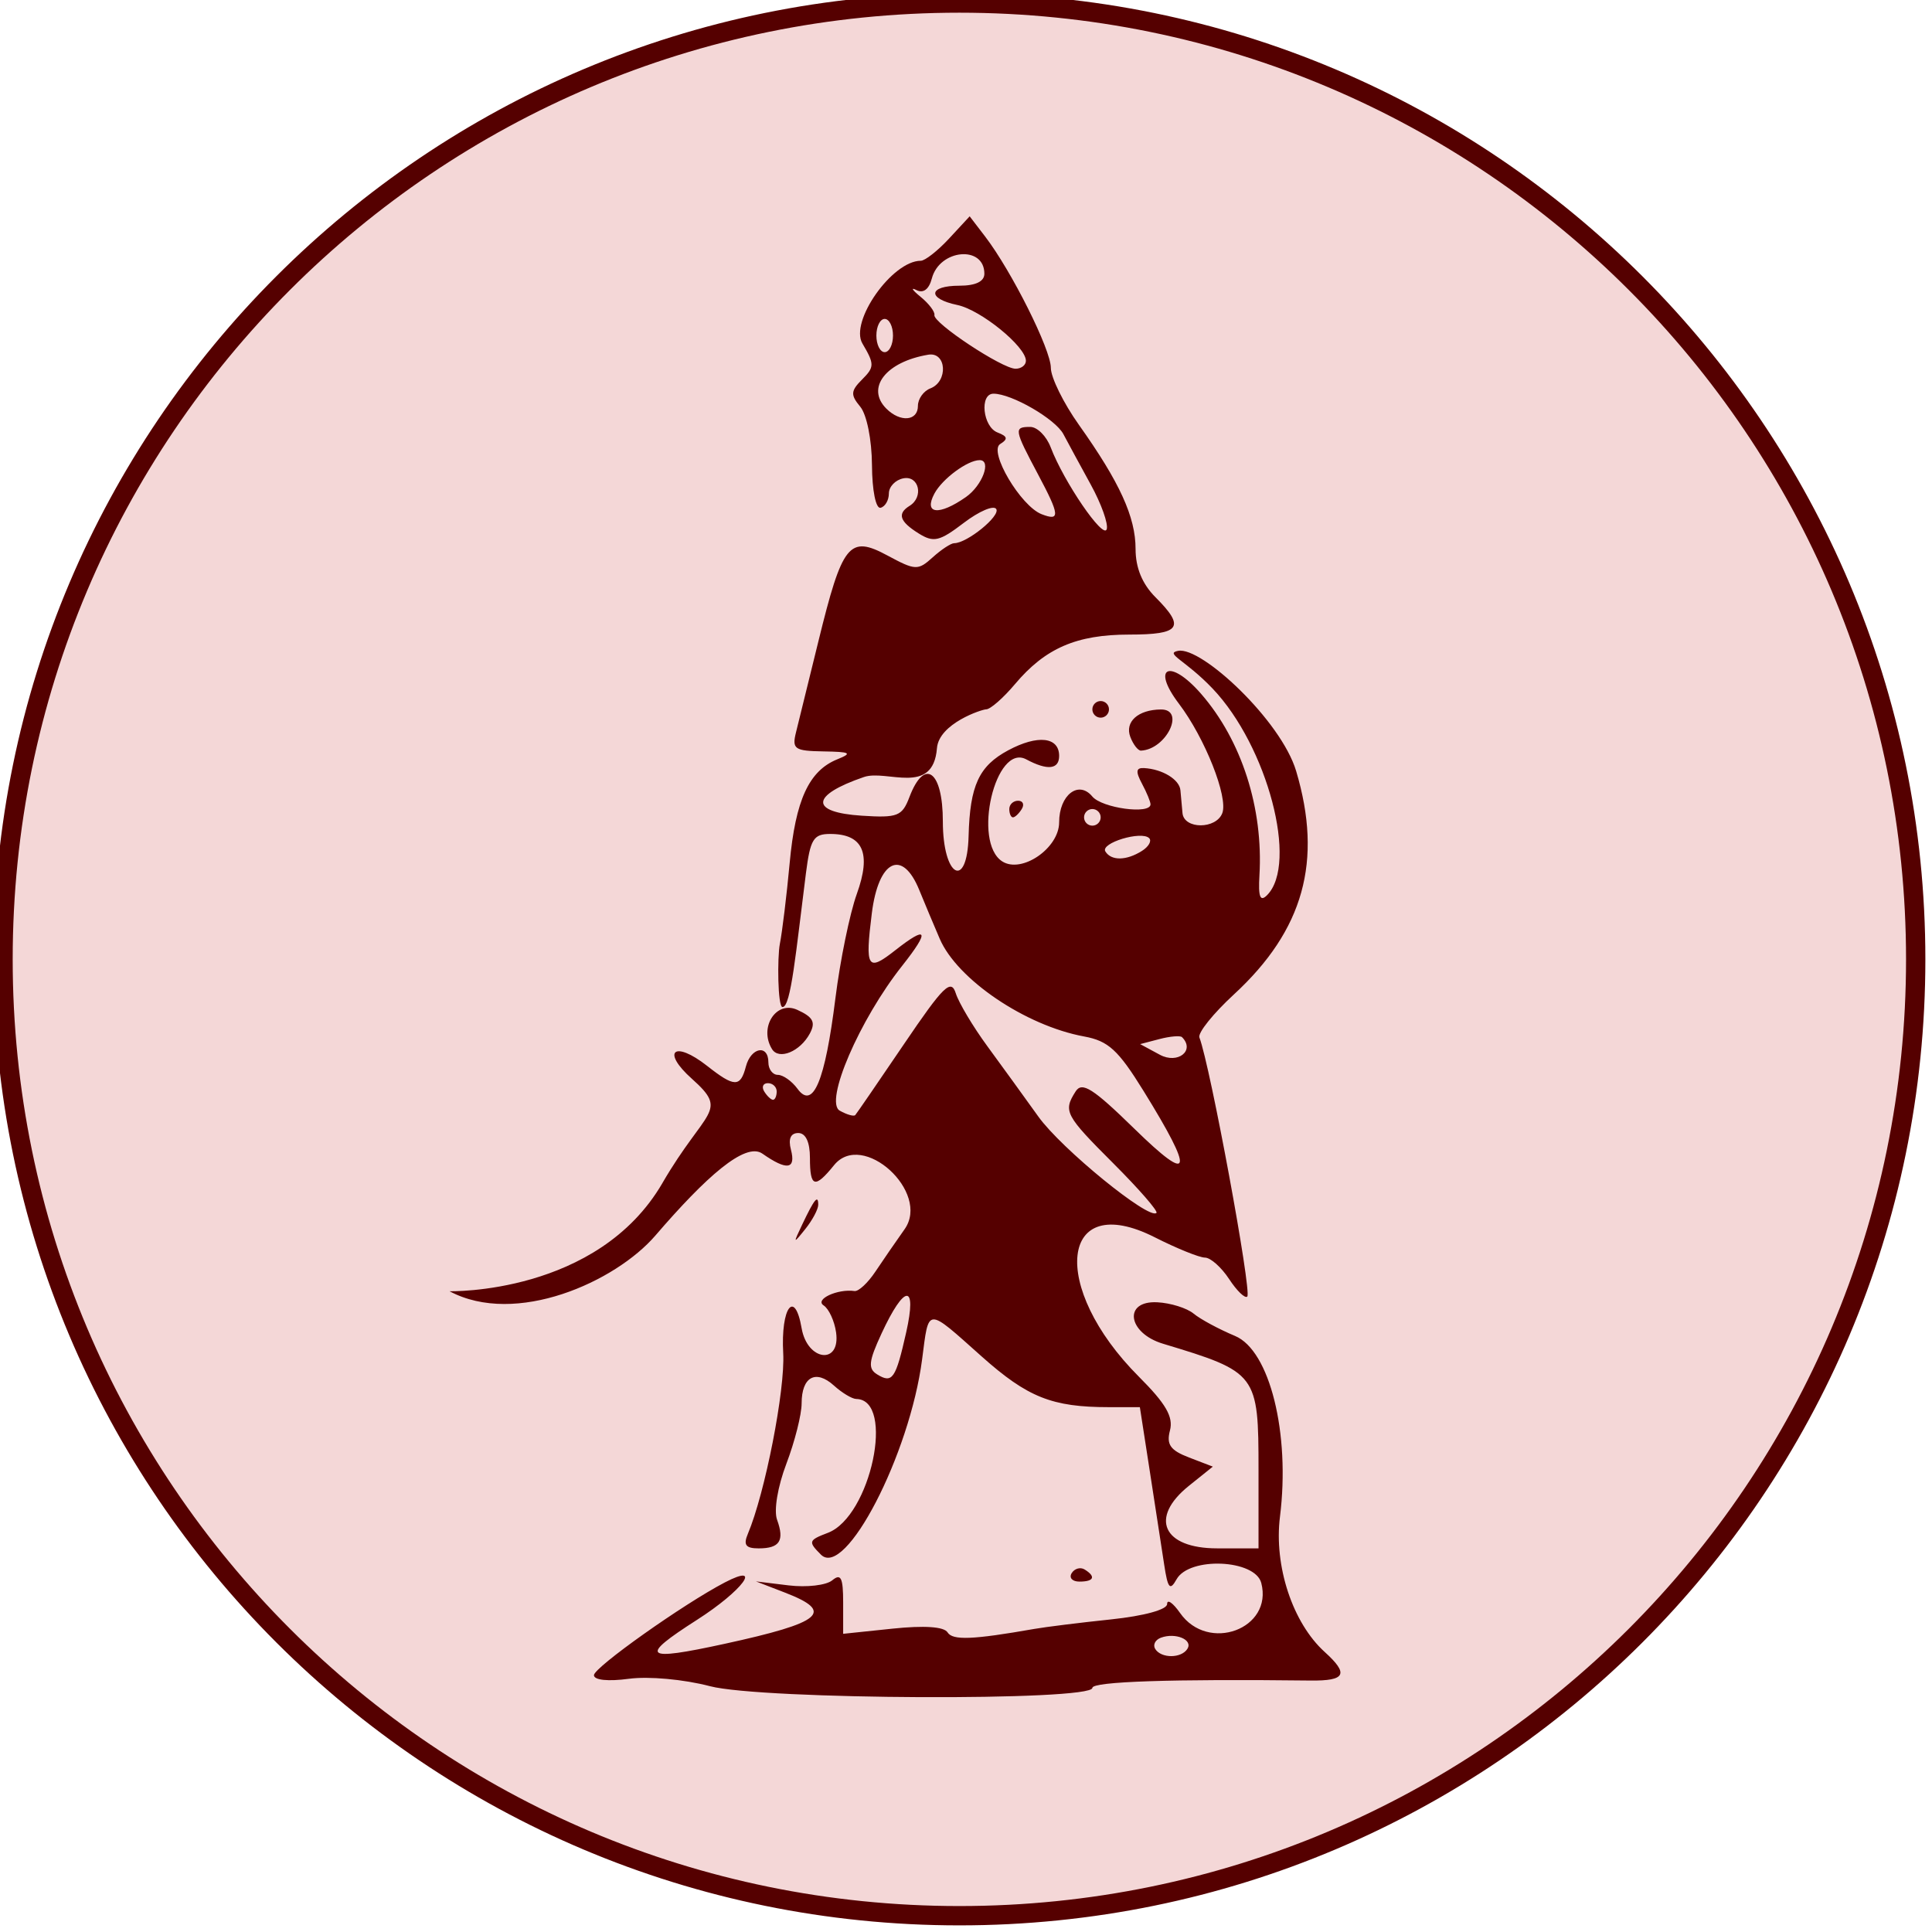
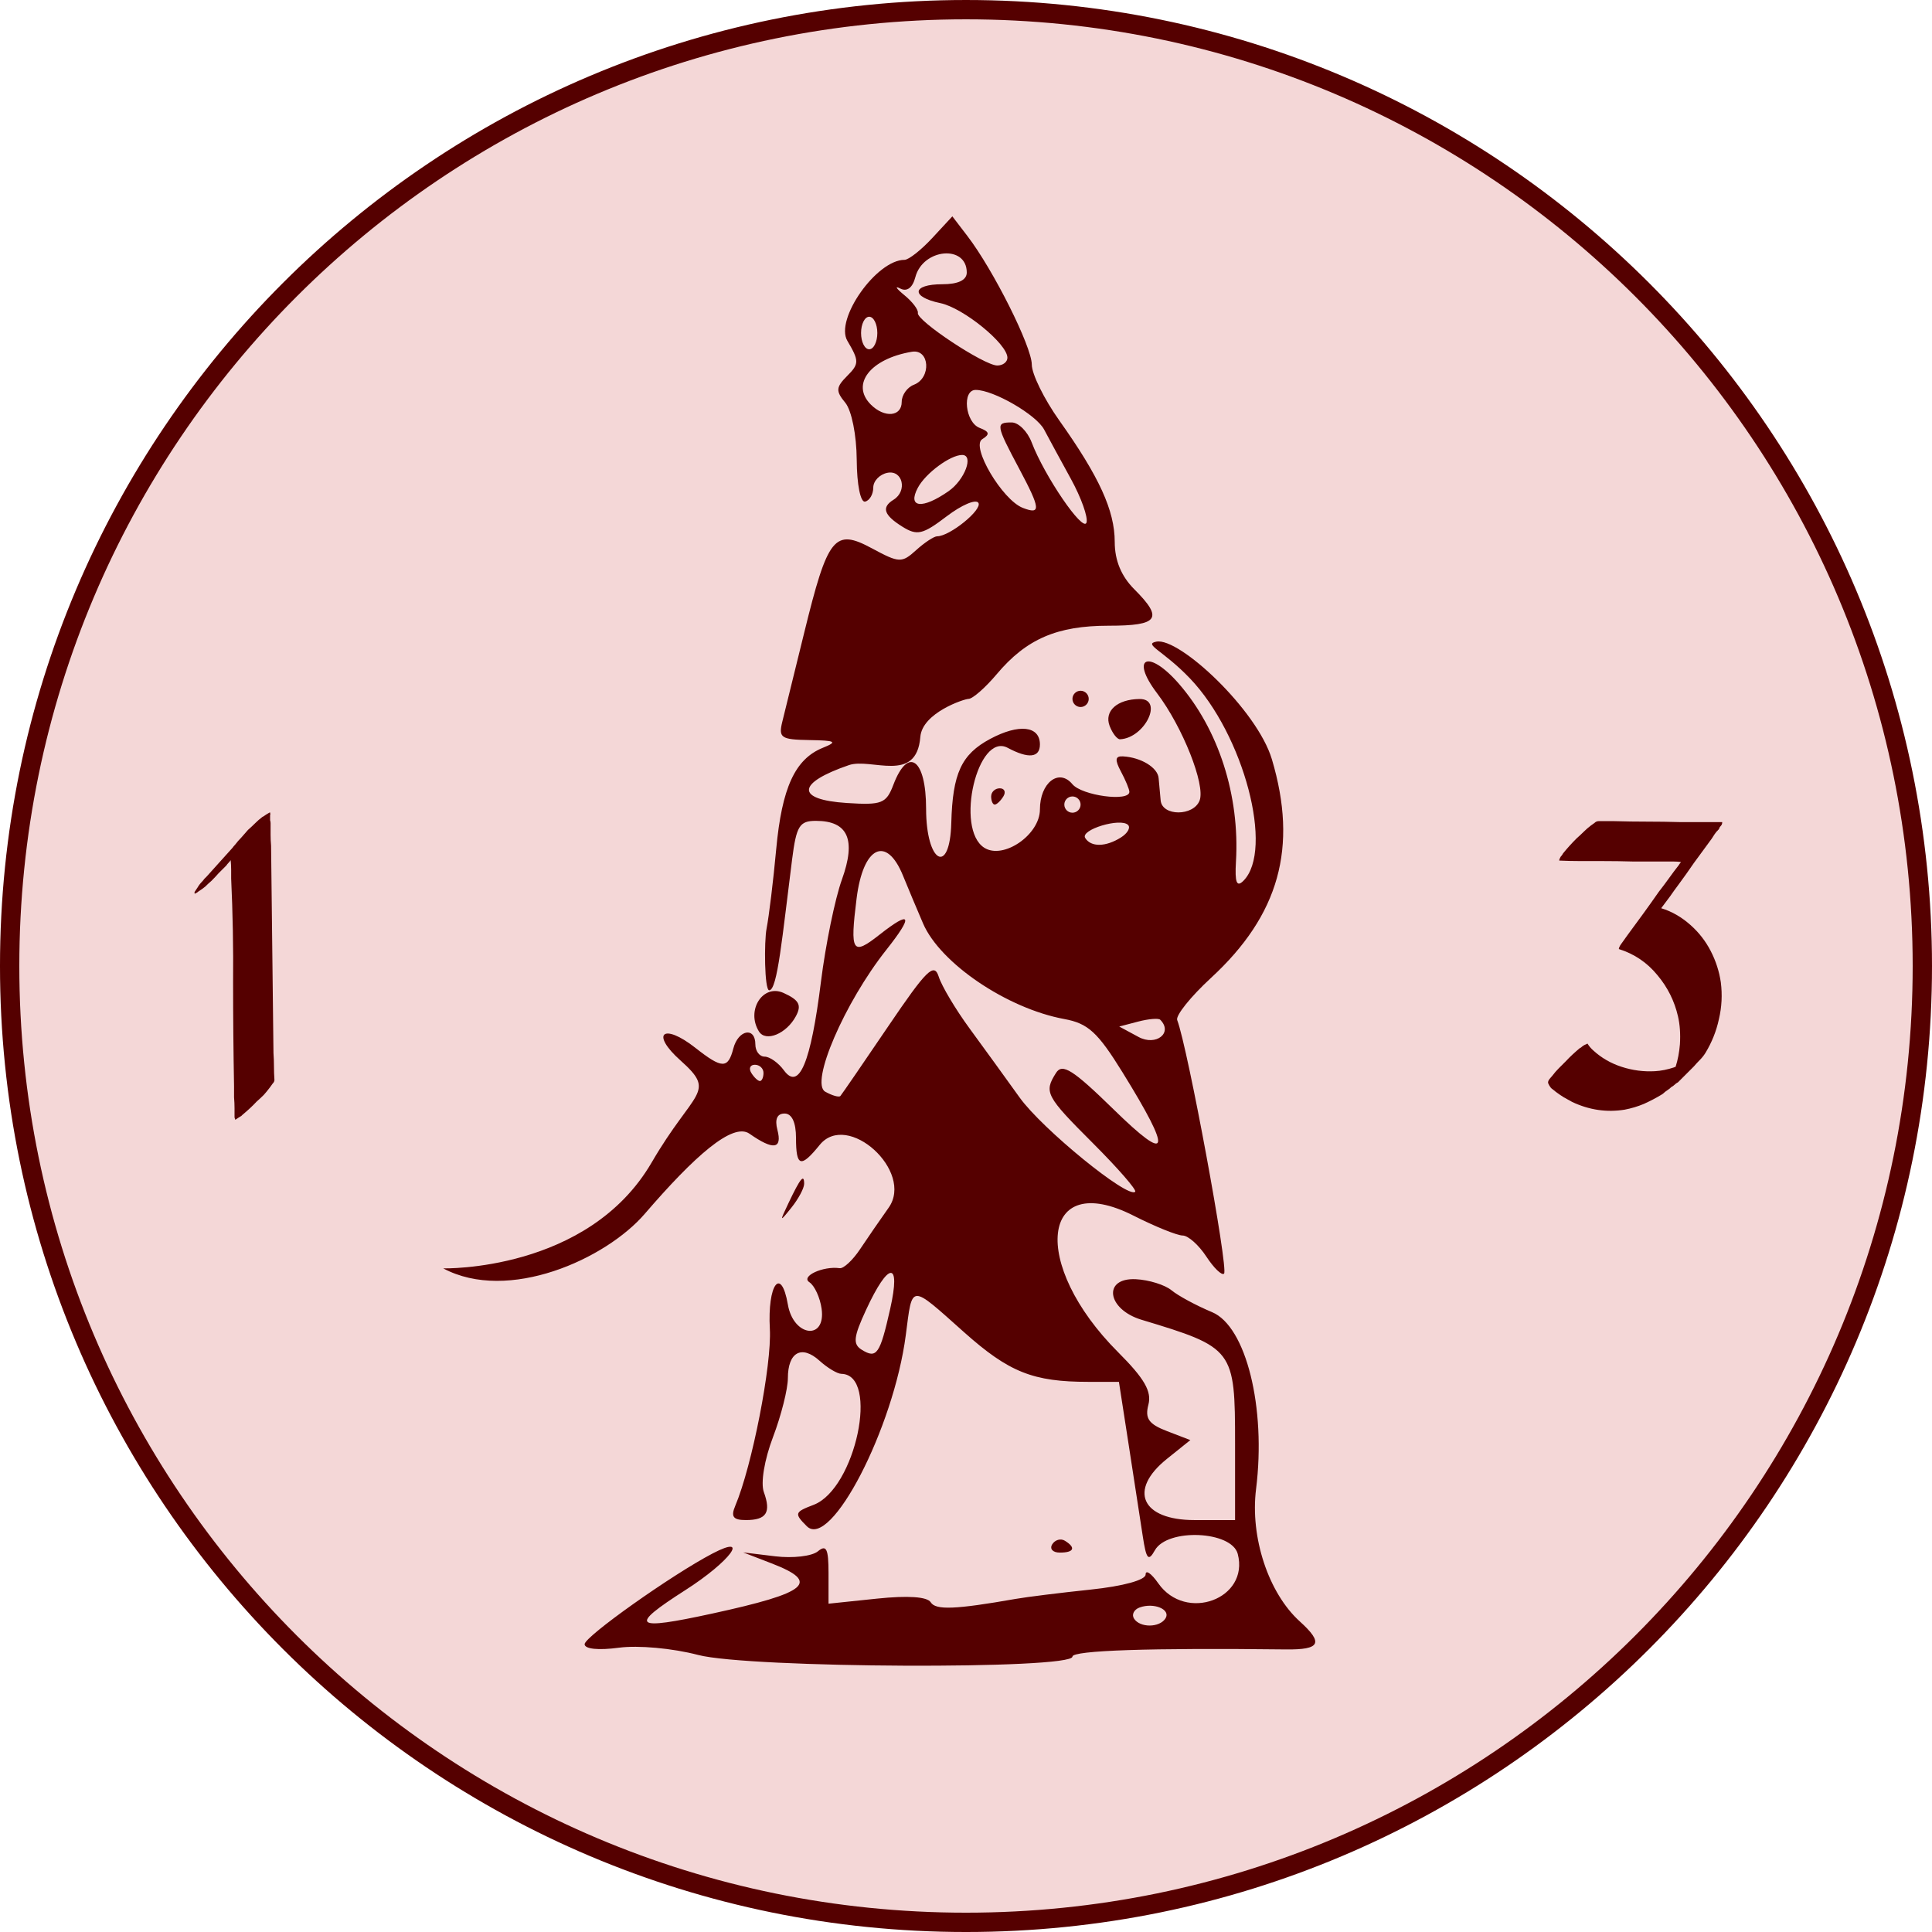
<svg xmlns="http://www.w3.org/2000/svg" version="1.1" id="svg1" width="300" height="300" viewBox="0 0 300 300" xml:space="preserve">
  <defs id="defs1" />
-   <g id="g1" transform="translate(24.58024,6.407425)">
-     <circle style="fill:#f4d7d7;stroke:#550000;stroke-width:3;stroke-dasharray:none" id="path7" cx="124.39" cy="142.563" r="148.5" />
-     <path style="fill:#550000;stroke-width:1.29" d="m 78.288,177.282 c 6.716,-11.551 10.401,-10.979 4.582,-16.164 -4.823,-4.297 -2.778,-6.049 2.352,-2.014 4.243,3.338 5.167,3.354 6.017,0.103 0.784,-2.998 3.496,-3.498 3.496,-0.645 0,1.064 0.662,1.935 1.47,1.935 0.809,0 2.183,0.975 3.055,2.167 2.406,3.291 4.273,-1.17 5.881,-14.055 0.734,-5.877 2.23,-13.172 3.326,-16.211 2.287,-6.341 0.967,-9.31 -4.137,-9.31 -2.595,0 -3.09,0.806 -3.769,6.127 -1.555,12.204 -2.32,20.753 -3.631,20.753 -0.763,0 -0.815,-7.759 -0.418,-9.788 0.381,-1.951 1.068,-7.61 1.527,-12.577 0.904,-9.788 2.994,-14.332 7.412,-16.112 2.379,-0.958 2.036,-1.152 -2.16,-1.221 -4.511,-0.074 -4.918,-0.359 -4.263,-2.984 0.398,-1.596 1.954,-7.921 3.458,-14.056 3.742,-15.267 4.797,-16.579 10.751,-13.373 4.325,2.329 4.726,2.345 7.011,0.277 1.333,-1.206 2.834,-2.193 3.335,-2.193 1.999,0 7.203,-4.225 6.535,-5.306 -0.392,-0.635 -2.663,0.333 -5.046,2.151 -3.779,2.883 -4.676,3.091 -7.015,1.63 -2.955,-1.845 -3.353,-3.068 -1.392,-4.279 2.221,-1.372 1.46,-4.737 -0.965,-4.27 -1.24,0.239 -2.256,1.297 -2.257,2.352 -10e-4,1.055 -0.583,2.054 -1.292,2.22 -0.734,0.172 -1.308,-2.685 -1.332,-6.625 -0.024,-3.938 -0.811,-7.854 -1.824,-9.074 -1.528,-1.841 -1.484,-2.445 0.308,-4.237 1.916,-1.916 1.919,-2.379 0.032,-5.573 -2.019,-3.419 4.633,-12.846 9.064,-12.846 0.658,0 2.635,-1.552 4.393,-3.45 l 3.197,-3.45 2.395,3.127 c 4.112,5.368 10.21,17.551 10.21,20.396 0,1.495 1.96,5.477 4.355,8.849 6.344,8.929 8.802,14.314 8.802,19.285 0,2.924 1.038,5.438 3.096,7.495 4.666,4.666 3.876,5.793 -4.063,5.793 -8.196,0 -13.056,2.105 -17.758,7.693 -1.812,2.154 -3.826,3.916 -4.475,3.916 -0.649,0 -7.334,2.186 -7.643,6.041 -0.6,7.483 -7.79,3.253 -11.337,4.469 -8.318,2.852 -8.457,5.485 -0.318,6.007 5.556,0.356 6.25,0.084 7.385,-2.902 2.342,-6.159 5.187,-4.075 5.187,3.799 0,8.603 3.773,10.734 3.998,2.257 0.209,-7.857 1.603,-10.871 6.156,-13.313 4.571,-2.452 7.904,-2.083 7.904,0.875 0,2.108 -1.814,2.298 -5.109,0.534 -4.779,-2.558 -8.403,12.845 -3.728,15.845 3.024,1.94 8.837,-2.052 8.837,-6.069 0,-4.232 3.014,-6.583 5.146,-4.014 1.51,1.819 9.043,2.836 9.043,1.221 0,-0.401 -0.601,-1.853 -1.335,-3.225 -1.001,-1.87 -0.92,-2.472 0.322,-2.404 2.865,0.157 5.522,1.781 5.657,3.457 0.071,0.887 0.216,2.483 0.322,3.547 0.252,2.516 5.212,2.514 6.178,-0.002 0.95,-2.476 -2.701,-11.686 -6.742,-17.009 -4.365,-5.75 -1.369,-7.06 3.458,-1.513 6.294,7.234 9.671,17.752 9.052,28.196 -0.197,3.329 0.111,4.134 1.177,3.068 4.887,-4.887 0.081,-23.137 -8.449,-32.089 -4.282,-4.493 -7.497,-5.444 -5.353,-5.859 3.63,-0.703 15.994,10.839 18.327,18.67 4.159,13.962 1.167,24.698 -9.663,34.68 -3.22,2.968 -5.633,5.976 -5.361,6.686 1.682,4.392 8.168,39.493 7.433,40.228 -0.345,0.345 -1.612,-0.874 -2.814,-2.709 -1.202,-1.835 -2.892,-3.337 -3.754,-3.337 -0.862,0 -4.374,-1.42 -7.803,-3.157 -14.73,-7.458 -16.427,7.68 -2.43,21.678 4.162,4.162 5.347,6.215 4.798,8.314 -0.575,2.199 0.05,3.086 2.963,4.204 l 3.692,1.417 -3.721,2.986 c -6.182,4.96 -4.035,9.706 4.391,9.706 h 6.425 V 221.861 c 0,-14.942 -0.195,-15.2 -14.834,-19.615 -5.504,-1.66 -6.207,-6.703 -0.897,-6.436 2.067,0.104 4.61,0.896 5.651,1.76 1.041,0.864 3.938,2.425 6.438,3.47 5.387,2.251 8.588,15.135 6.973,28.063 -0.956,7.655 1.967,16.5 6.941,21.002 3.795,3.434 3.262,4.505 -2.211,4.441 -21.564,-0.255 -33.86,0.158 -33.86,1.137 0,2.079 -51.331,1.853 -59.389,-0.262 -4.048,-1.062 -9.502,-1.56 -12.577,-1.148 -3.241,0.435 -5.429,0.209 -5.429,-0.56 0,-1.205 13.87,-11.034 20.316,-14.397 6.044,-3.153 2.752,1.285 -4.299,5.795 -9.096,5.819 -8.352,6.481 4.214,3.746 15.265,-3.322 17.209,-4.963 9.437,-7.963 l -4.515,-1.743 5.078,0.619 c 2.793,0.34 5.84,-0.014 6.772,-0.787 1.348,-1.118 1.694,-0.413 1.694,3.451 v 4.856 l 7.679,-0.803 c 4.921,-0.514 7.987,-0.305 8.535,0.582 0.783,1.267 3.908,1.142 13.453,-0.536 1.774,-0.312 7.143,-0.979 11.932,-1.481 5.137,-0.54 8.707,-1.519 8.707,-2.389 0,-0.811 0.904,-0.184 2.008,1.393 4.358,6.222 14.477,2.479 12.609,-4.664 -0.959,-3.669 -11.169,-4.11 -13.151,-0.569 -1.025,1.831 -1.361,1.436 -1.921,-2.257 -0.374,-2.462 -1.377,-8.976 -2.229,-14.474 l -1.55,-9.997 h -4.816 c -8.811,0 -12.62,-1.519 -19.758,-7.881 -8.665,-7.723 -8.169,-7.748 -9.239,0.464 -1.929,14.799 -11.927,34.1 -15.707,30.32 -2.018,-2.018 -1.948,-2.238 1.078,-3.389 6.654,-2.53 10.503,-20.683 4.407,-20.784 -0.654,-0.011 -2.213,-0.947 -3.466,-2.081 -2.833,-2.564 -5.02,-1.358 -5.02,2.768 0,1.724 -1.063,5.931 -2.361,9.35 -1.364,3.589 -1.977,7.273 -1.451,8.721 1.179,3.247 0.413,4.441 -2.851,4.441 -2.02,0 -2.417,-0.531 -1.686,-2.257 2.664,-6.295 5.808,-22.365 5.49,-28.056 -0.397,-7.086 1.791,-10.045 2.86,-3.87 0.885,5.11 6.068,5.735 5.349,0.645 -0.25,-1.774 -1.121,-3.66 -1.935,-4.192 -1.431,-0.936 2.165,-2.605 4.802,-2.23 0.617,0.088 2.068,-1.261 3.225,-2.997 1.157,-1.736 3.199,-4.702 4.54,-6.591 4.087,-5.759 -6.523,-15.416 -10.942,-9.96 -2.993,3.696 -3.749,3.47 -3.749,-1.118 0,-2.465 -0.658,-3.87 -1.814,-3.87 -1.179,0 -1.578,0.903 -1.139,2.58 0.806,3.082 -0.629,3.283 -4.429,0.621 -2.661,-1.864 -8.798,3.631 -16.608,12.706 -6.205,7.209 -21.679,14.159 -31.975,8.66 0,0 22.966,0.565 33.07,-16.812 z m 81.519,72.33 c 0.872,-1.412 -1.856,-2.551 -4.117,-1.72 -0.883,0.325 -1.284,1.11 -0.891,1.745 0.929,1.502 4.074,1.487 5.008,-0.025 z m -43.679,-49.112 c 1.726,-7.663 -0.243,-7.574 -3.83,0.173 -1.999,4.317 -2.12,5.442 -0.682,6.33 2.369,1.464 2.885,0.72 4.512,-6.504 z m 32.204,-26.225 c -7.546,-7.546 -7.847,-8.117 -5.895,-11.198 0.999,-1.577 2.69,-0.504 9.147,5.805 8.935,8.73 9.355,6.961 1.401,-5.894 -3.938,-6.364 -5.464,-7.762 -9.233,-8.455 -9.086,-1.671 -19.687,-8.844 -22.411,-15.165 -0.954,-2.214 -2.384,-5.621 -3.178,-7.572 -2.636,-6.478 -6.333,-4.668 -7.367,3.606 -1.068,8.546 -0.689,9.15 3.617,5.764 5.059,-3.979 5.455,-3.112 1.094,2.394 -6.63,8.371 -12.127,21.134 -9.69,22.498 1.106,0.619 2.189,0.927 2.406,0.684 0.218,-0.242 3.625,-5.206 7.573,-11.029 6.119,-9.028 7.303,-10.19 8.035,-7.886 0.472,1.486 2.68,5.188 4.907,8.225 2.227,3.037 5.791,7.954 7.919,10.927 3.57,4.987 17.194,16.096 18.337,14.953 0.274,-0.274 -2.724,-3.719 -6.662,-7.657 z M 96.024,163.077 c 0,-0.709 -0.615,-1.29 -1.366,-1.29 -0.751,0 -1.007,0.58 -0.569,1.29 0.438,0.709 1.053,1.29 1.366,1.29 0.313,0 0.569,-0.58 0.569,-1.29 z m 62.941,-8.434 c -0.271,-0.271 -1.845,-0.139 -3.498,0.293 l -3.005,0.786 3.061,1.653 c 2.788,1.505 5.514,-0.659 3.441,-2.732 z m -6.222,-28.923 c 1.044,-0.66 1.547,-1.55 1.12,-1.978 -1.194,-1.194 -7.612,0.755 -6.802,2.065 0.913,1.477 3.267,1.44 5.682,-0.087 z m -6.412,-5.21 c 0,-0.709 -0.58,-1.29 -1.29,-1.29 -0.709,0 -1.29,0.58 -1.29,1.29 0,0.709 0.58,1.29 1.29,1.29 0.709,0 1.29,-0.58 1.29,-1.29 z m -1.537,-51.668 c -1.638,-2.983 -3.55,-6.508 -4.25,-7.834 -1.243,-2.354 -8.031,-6.284 -10.854,-6.284 -2.202,0 -1.668,5.144 0.626,6.025 1.566,0.601 1.662,1.02 0.41,1.794 -1.841,1.138 3.181,9.635 6.439,10.896 2.91,1.126 2.827,0.174 -0.541,-6.152 -3.746,-7.038 -3.807,-7.402 -1.224,-7.402 1.082,0 2.508,1.423 3.169,3.162 2.037,5.357 8.168,14.328 8.7,12.731 0.277,-0.831 -0.836,-3.952 -2.474,-6.935 z m -19.389,1.933 c 2.556,-1.79 4.025,-5.731 2.137,-5.731 -1.88,0 -5.796,2.893 -7.026,5.189 -1.717,3.208 0.7,3.476 4.888,0.542 z m -7.452,-14.156 c 0,-1.086 0.871,-2.309 1.935,-2.718 2.796,-1.073 2.51,-5.706 -0.322,-5.232 -6.585,1.101 -9.737,5.155 -6.514,8.378 2.168,2.168 4.902,1.929 4.902,-0.427 z m 16.769,-7.002 c 0,-2.207 -6.997,-7.904 -10.642,-8.664 -4.742,-0.989 -4.526,-2.997 0.322,-2.997 2.509,0 3.87,-0.653 3.87,-1.859 0,-4.46 -6.964,-3.827 -8.158,0.741 -0.441,1.684 -1.323,2.346 -2.397,1.796 -0.935,-0.479 -0.645,-0.009 0.644,1.043 1.289,1.052 2.258,2.327 2.153,2.833 -0.25,1.207 10.511,8.331 12.595,8.339 0.887,0.003 1.612,-0.551 1.612,-1.232 z m -20.639,-3.922 c 0,-1.419 -0.58,-2.58 -1.29,-2.58 -0.709,0 -1.29,1.161 -1.29,2.58 0,1.419 0.58,2.58 1.29,2.58 0.709,0 1.29,-1.161 1.29,-2.58 z m 27.746,192.176 c 0.446,-0.721 1.351,-0.977 2.011,-0.569 1.789,1.106 1.456,1.88 -0.81,1.88 -1.106,0 -1.646,-0.59 -1.201,-1.311 z M 99.997,183.716 c 1.88,-3.948 2.476,-4.68 2.476,-3.041 0,0.692 -0.903,2.385 -2.006,3.762 -1.891,2.361 -1.918,2.32 -0.47,-0.721 z m -4.698,-27.218 c -2.076,-3.359 0.64,-7.593 3.913,-6.102 2.472,1.126 2.896,1.925 1.955,3.683 -1.498,2.8 -4.793,4.158 -5.868,2.419 z m 36.843,-37.278 c 0,-0.709 0.615,-1.29 1.366,-1.29 0.751,0 1.007,0.58 0.569,1.29 -0.438,0.709 -1.053,1.29 -1.366,1.29 -0.313,0 -0.569,-0.58 -0.569,-1.29 z m 18.798,-11.184 c -0.903,-2.354 1.194,-4.245 4.743,-4.276 3.862,-0.034 0.853,6.194 -3.087,6.389 -0.456,0.022 -1.201,-0.928 -1.656,-2.113 z m -5.899,-4.295 c 0,-0.709 0.58,-1.29 1.29,-1.29 0.709,0 1.29,0.58 1.29,1.29 0,0.709 -0.58,1.29 -1.29,1.29 -0.709,0 -1.29,-0.58 -1.29,-1.29 z" id="path57" />
+   <g id="g1" transform="translate(25.60966,6.407432)">
+     <circle style="fill:#f4d7d7;stroke:#550000;stroke-width:3;stroke-dasharray:none" id="path7" cx="124.39" cy="143.593" r="148.5" />
+     <path style="fill:#550000;stroke-width:1.263" d="m 75.585,174.094 c 6.574,-11.305 10.18,-10.746 4.485,-15.82 -4.72,-4.206 -2.719,-5.92 2.302,-1.971 4.153,3.267 5.057,3.282 5.889,0.101 0.767,-2.934 3.422,-3.424 3.422,-0.631 0,1.042 0.648,1.894 1.439,1.894 0.791,0 2.137,0.955 2.99,2.121 2.355,3.221 4.182,-1.145 5.756,-13.756 0.718,-5.753 2.183,-12.892 3.255,-15.866 2.238,-6.206 0.947,-9.112 -4.049,-9.112 -2.54,0 -3.025,0.789 -3.688,5.997 -1.522,11.945 -2.271,20.312 -3.554,20.312 -0.747,0 -0.797,-7.594 -0.409,-9.58 0.373,-1.91 1.046,-7.449 1.494,-12.309 0.884,-9.58 2.93,-14.027 7.255,-15.769 2.328,-0.938 1.993,-1.127 -2.115,-1.195 -4.416,-0.072 -4.814,-0.351 -4.173,-2.921 0.39,-1.562 1.913,-7.753 3.385,-13.757 3.663,-14.942 4.695,-16.227 10.522,-13.089 4.233,2.28 4.625,2.295 6.862,0.271 1.305,-1.181 2.773,-2.147 3.264,-2.147 1.957,0 7.05,-4.135 6.396,-5.193 -0.384,-0.621 -2.606,0.326 -4.939,2.105 -3.699,2.821 -4.576,3.025 -6.866,1.595 -2.892,-1.806 -3.281,-3.003 -1.363,-4.188 2.173,-1.343 1.429,-4.636 -0.945,-4.179 -1.214,0.234 -2.208,1.27 -2.209,2.302 -9.8e-4,1.032 -0.57,2.01 -1.265,2.173 -0.718,0.168 -1.28,-2.628 -1.304,-6.484 -0.024,-3.854 -0.794,-7.687 -1.785,-8.882 -1.495,-1.801 -1.452,-2.393 0.301,-4.147 1.876,-1.876 1.878,-2.328 0.031,-5.455 -1.977,-3.346 4.534,-12.573 8.872,-12.573 0.644,0 2.579,-1.52 4.3,-3.377 l 3.129,-3.377 2.344,3.061 c 4.024,5.254 9.993,17.178 9.993,19.963 0,1.464 1.918,5.361 4.263,8.661 6.209,8.74 8.615,14.01 8.615,18.875 0,2.862 1.016,5.322 3.03,7.336 4.567,4.567 3.794,5.67 -3.976,5.67 -8.022,0 -12.779,2.061 -17.381,7.53 -1.774,2.108 -3.745,3.833 -4.38,3.833 -0.635,0 -7.179,2.14 -7.481,5.912 -0.587,7.324 -7.624,3.184 -11.096,4.374 -8.141,2.791 -8.277,5.369 -0.311,5.88 5.438,0.349 6.117,0.082 7.228,-2.841 2.292,-6.028 5.076,-3.989 5.076,3.718 0,8.421 3.693,10.506 3.913,2.209 0.204,-7.69 1.569,-10.64 6.025,-13.03 4.474,-2.4 7.737,-2.039 7.737,0.856 0,2.063 -1.775,2.249 -5,0.523 -4.678,-2.503 -8.225,12.573 -3.649,15.508 2.96,1.899 8.649,-2.009 8.649,-5.94 0,-4.142 2.95,-6.443 5.037,-3.929 1.478,1.78 8.851,2.776 8.851,1.195 0,-0.393 -0.588,-1.813 -1.307,-3.156 -0.979,-1.83 -0.9,-2.42 0.316,-2.353 2.804,0.153 5.405,1.743 5.536,3.383 0.069,0.868 0.211,2.43 0.316,3.472 0.246,2.463 5.101,2.461 6.046,-0.002 0.93,-2.423 -2.643,-11.438 -6.599,-16.648 -4.272,-5.628 -1.34,-6.91 3.385,-1.48 6.161,7.08 9.466,17.375 8.86,27.598 -0.193,3.258 0.109,4.046 1.152,3.003 4.783,-4.783 0.079,-22.645 -8.27,-31.407 -4.191,-4.398 -7.337,-5.328 -5.239,-5.735 3.553,-0.688 15.654,10.609 17.937,18.273 4.07,13.666 1.142,24.174 -9.458,33.943 -3.152,2.905 -5.513,5.85 -5.247,6.544 1.646,4.298 7.995,38.654 7.276,39.374 -0.338,0.338 -1.577,-0.855 -2.754,-2.651 -1.177,-1.796 -2.83,-3.266 -3.674,-3.266 -0.844,0 -4.281,-1.39 -7.637,-3.09 -14.418,-7.299 -16.078,7.517 -2.378,21.217 4.074,4.074 5.233,6.083 4.696,8.137 -0.563,2.152 0.049,3.02 2.9,4.114 l 3.613,1.387 -3.642,2.922 c -6.051,4.855 -3.949,9.5 4.297,9.5 h 6.289 v -11.904 c 0,-14.625 -0.191,-14.877 -14.519,-19.199 -5.387,-1.625 -6.075,-6.561 -0.878,-6.299 2.023,0.102 4.513,0.877 5.531,1.722 1.019,0.846 3.854,2.374 6.301,3.396 5.272,2.203 8.406,14.814 6.825,27.467 -0.936,7.492 1.925,16.15 6.794,20.556 3.714,3.361 3.192,4.41 -2.164,4.346 -21.106,-0.25 -33.141,0.155 -33.141,1.113 0,2.035 -50.241,1.813 -58.127,-0.256 -3.962,-1.04 -9.3,-1.527 -12.31,-1.123 -3.172,0.425 -5.314,0.204 -5.314,-0.548 0,-1.18 13.575,-10.8 19.885,-14.091 5.916,-3.086 2.694,1.257 -4.208,5.672 -8.903,5.695 -8.174,6.344 4.125,3.667 14.941,-3.252 16.843,-4.857 9.236,-7.794 l -4.419,-1.706 4.97,0.605 c 2.734,0.333 5.716,-0.014 6.628,-0.771 1.319,-1.095 1.658,-0.404 1.658,3.377 v 4.753 l 7.516,-0.786 c 4.817,-0.503 7.817,-0.299 8.354,0.57 0.766,1.24 3.825,1.118 13.167,-0.525 1.736,-0.305 6.991,-0.958 11.678,-1.45 5.028,-0.528 8.522,-1.487 8.522,-2.338 0,-0.794 0.884,-0.18 1.965,1.363 4.266,6.09 14.17,2.427 12.341,-4.565 -0.939,-3.591 -10.932,-4.023 -12.872,-0.557 -1.003,1.792 -1.332,1.405 -1.88,-2.209 -0.366,-2.41 -1.347,-8.785 -2.182,-14.166 l -1.517,-9.784 h -4.714 c -8.624,0 -12.352,-1.487 -19.338,-7.714 -8.481,-7.559 -7.996,-7.584 -9.043,0.454 -1.888,14.485 -11.674,33.375 -15.373,29.676 -1.975,-1.975 -1.906,-2.191 1.055,-3.317 6.513,-2.476 10.28,-20.244 4.313,-20.343 -0.64,-0.011 -2.166,-0.927 -3.392,-2.037 -2.773,-2.509 -4.913,-1.329 -4.913,2.71 0,1.688 -1.04,5.805 -2.311,9.151 -1.335,3.513 -1.935,7.119 -1.42,8.536 1.154,3.178 0.404,4.346 -2.79,4.346 -1.977,0 -2.366,-0.52 -1.651,-2.209 2.607,-6.161 5.685,-21.89 5.373,-27.46 -0.388,-6.936 1.753,-9.832 2.8,-3.788 0.866,5.002 5.939,5.613 5.236,0.631 -0.245,-1.736 -1.097,-3.582 -1.894,-4.103 -1.4,-0.916 2.119,-2.55 4.7,-2.183 0.604,0.086 2.024,-1.234 3.156,-2.933 1.132,-1.699 3.132,-4.602 4.443,-6.451 4,-5.636 -6.385,-15.089 -10.709,-9.748 -2.929,3.618 -3.67,3.397 -3.67,-1.094 0,-2.413 -0.644,-3.788 -1.776,-3.788 -1.154,0 -1.544,0.884 -1.115,2.525 0.789,3.016 -0.615,3.213 -4.335,0.607 -2.604,-1.824 -8.611,3.554 -16.255,12.436 -6.073,7.056 -21.218,13.859 -31.296,8.476 0,0 22.478,0.553 32.368,-16.454 z m 79.787,70.793 c 0.854,-1.382 -1.816,-2.497 -4.029,-1.683 -0.864,0.318 -1.257,1.086 -0.872,1.708 0.909,1.47 3.987,1.455 4.902,-0.025 z M 112.621,196.819 c 1.689,-7.5 -0.238,-7.413 -3.748,0.17 -1.956,4.226 -2.075,5.326 -0.668,6.196 2.319,1.433 2.824,0.705 4.416,-6.366 z m 31.52,-25.668 c -7.386,-7.386 -7.68,-7.944 -5.77,-10.96 0.978,-1.544 2.633,-0.493 8.952,5.681 8.745,8.545 9.156,6.814 1.371,-5.768 -3.854,-6.229 -5.348,-7.597 -9.036,-8.275 -8.893,-1.636 -19.269,-8.656 -21.935,-14.843 -0.934,-2.167 -2.334,-5.501 -3.111,-7.411 -2.58,-6.34 -6.198,-4.569 -7.21,3.53 -1.045,8.365 -0.674,8.956 3.54,5.641 4.951,-3.895 5.339,-3.046 1.071,2.343 -6.489,8.193 -11.869,20.685 -9.484,22.02 1.082,0.606 2.142,0.907 2.355,0.67 0.213,-0.237 3.548,-5.095 7.412,-10.795 5.989,-8.836 7.148,-9.974 7.864,-7.719 0.462,1.455 2.623,5.077 4.803,8.05 2.18,2.973 5.668,7.786 7.751,10.695 3.495,4.881 16.829,15.755 17.948,14.636 0.268,-0.268 -2.667,-3.64 -6.521,-7.495 z M 92.945,160.191 c 0,-0.694 -0.602,-1.263 -1.337,-1.263 -0.735,0 -0.986,0.568 -0.557,1.263 0.429,0.694 1.031,1.263 1.337,1.263 0.306,0 0.557,-0.568 0.557,-1.263 z m 61.604,-8.255 c -0.265,-0.265 -1.806,-0.136 -3.423,0.287 l -2.941,0.769 2.996,1.618 c 2.729,1.473 5.397,-0.645 3.368,-2.674 z m -6.09,-28.309 c 1.021,-0.646 1.515,-1.517 1.096,-1.936 -1.168,-1.168 -7.45,0.739 -6.657,2.021 0.893,1.445 3.197,1.41 5.561,-0.085 z m -6.276,-5.099 c 0,-0.694 -0.568,-1.263 -1.263,-1.263 -0.694,0 -1.263,0.568 -1.263,1.263 0,0.694 0.568,1.262 1.263,1.262 0.694,0 1.263,-0.568 1.263,-1.262 z m -1.504,-50.571 c -1.603,-2.92 -3.475,-6.37 -4.16,-7.667 -1.216,-2.304 -7.861,-6.151 -10.624,-6.151 -2.156,0 -1.633,5.035 0.612,5.897 1.533,0.588 1.627,0.998 0.401,1.755 -1.802,1.113 3.113,9.43 6.302,10.664 2.849,1.103 2.767,0.17 -0.529,-6.021 -3.667,-6.888 -3.726,-7.245 -1.198,-7.245 1.059,0 2.455,1.393 3.102,3.095 1.994,5.243 7.994,14.024 8.515,12.46 0.271,-0.813 -0.819,-3.868 -2.421,-6.788 z m -18.977,1.892 c 2.501,-1.752 3.94,-5.61 2.092,-5.61 -1.84,0 -5.673,2.831 -6.876,5.079 -1.68,3.14 0.685,3.402 4.785,0.531 z M 114.408,55.994 c 0,-1.063 0.852,-2.26 1.894,-2.66 2.736,-1.05 2.457,-5.585 -0.316,-5.121 -6.445,1.078 -9.53,5.046 -6.376,8.2 2.121,2.121 4.798,1.888 4.798,-0.418 z m 16.413,-6.853 c 0,-2.16 -6.849,-7.736 -10.416,-8.48 -4.641,-0.968 -4.43,-2.933 0.316,-2.933 2.456,0 3.788,-0.64 3.788,-1.819 0,-4.365 -6.816,-3.746 -7.985,0.726 -0.431,1.649 -1.295,2.296 -2.346,1.758 -0.915,-0.469 -0.631,-0.009 0.63,1.021 1.261,1.03 2.21,2.278 2.107,2.773 -0.244,1.182 10.288,8.154 12.328,8.161 0.868,0.003 1.578,-0.54 1.578,-1.206 z m -20.2,-3.839 c 0,-1.389 -0.568,-2.525 -1.263,-2.525 -0.694,0 -1.263,1.136 -1.263,2.525 0,1.389 0.568,2.525 1.263,2.525 0.694,0 1.263,-1.136 1.263,-2.525 z m 27.157,188.094 c 0.436,-0.706 1.322,-0.956 1.968,-0.557 1.751,1.082 1.425,1.84 -0.793,1.84 -1.083,0 -1.611,-0.577 -1.175,-1.283 z M 96.834,180.391 c 1.84,-3.865 2.424,-4.581 2.424,-2.977 0,0.677 -0.884,2.334 -1.963,3.682 -1.851,2.311 -1.878,2.271 -0.46,-0.706 z m -4.599,-26.64 c -2.032,-3.287 0.626,-7.432 3.83,-5.972 2.42,1.102 2.834,1.884 1.913,3.605 -1.466,2.74 -4.691,4.069 -5.743,2.367 z m 36.06,-36.486 c 0,-0.694 0.602,-1.263 1.337,-1.263 0.735,0 0.986,0.568 0.557,1.263 -0.429,0.694 -1.031,1.263 -1.337,1.263 -0.306,0 -0.557,-0.568 -0.557,-1.263 z m 18.399,-10.946 c -0.884,-2.304 1.169,-4.154 4.642,-4.185 3.78,-0.033 0.835,6.062 -3.021,6.253 -0.447,0.022 -1.176,-0.909 -1.621,-2.068 z m -5.774,-4.204 c 0,-0.694 0.568,-1.263 1.263,-1.263 0.694,0 1.263,0.568 1.263,1.263 0,0.694 -0.568,1.263 -1.263,1.263 -0.694,0 -1.263,-0.568 -1.263,-1.263 z" id="path57" />
+     <path d="m 16.856,157.101 q 0.075,1.045 0.075,2.091 0,1.045 0.075,2.091 0,0.299 -0.299,0.597 -0.224,0.299 -0.373,0.523 -0.448,0.597 -0.971,1.195 -0.523,0.523 -1.12,1.045 -0.896,0.971 -2.24,2.091 0,0 -0.149,0.149 -0.149,0.075 -0.373,0.224 -0.224,0.149 -0.448,0.299 -0.149,0.075 -0.149,0 v -0.075 q -0.075,-0.149 -0.075,-0.299 0,-0.149 0,-0.299 v -1.045 q 0,-0.821 -0.075,-1.717 0,-0.896 0,-1.717 -0.149,-8.139 -0.149,-16.128 0.075,-7.989 -0.299,-16.128 0,-0.672 0,-1.344 0,-0.747 -0.075,-1.493 -0.149,0.224 -0.373,0.448 -0.149,0.149 -0.299,0.373 -0.597,0.597 -1.195,1.195 -0.523,0.597 -1.12,1.195 -0.523,0.448 -0.971,0.896 -0.448,0.373 -1.045,0.747 -0.149,0.149 -0.448,0.299 -0.224,0.149 -0.149,-0.224 l 0.448,-0.672 q 0.299,-0.523 0.747,-0.971 0.149,-0.149 0.299,-0.373 0.224,-0.224 0.373,-0.373 l 4.032,-4.48 q 0.149,-0.224 0.373,-0.448 0.448,-0.597 0.971,-1.12 0.523,-0.597 1.045,-1.195 0.597,-0.523 1.12,-1.045 0.523,-0.523 1.12,-0.971 0,0 0.149,-0.075 0.224,-0.149 0.448,-0.299 0.224,-0.149 0.373,-0.224 0.224,-0.149 0.224,-0.075 v 0.075 q 0.075,0.149 0,0.299 0,0.149 0,0.299 0,0.224 0,0.523 0.075,0.224 0.075,0.448 0,0.896 0,1.792 0,0.821 0.075,1.717 z" id="text1" style="-inkscape-font-specification:'Abbasy Calligraphy Typeface, Normal';fill:#550000;stroke-width:3;stroke-linecap:round" aria-label="1" />
+     <path d="m 239.879,124.24 q -1.269,1.717 -2.464,3.36 -1.12,1.643 -2.389,3.36 -0.672,0.896 -1.344,1.867 -0.672,0.896 -1.344,1.792 2.464,0.747 4.555,2.613 1.941,1.717 3.136,4.032 1.195,2.315 1.568,4.853 0.373,2.912 -0.299,5.749 -0.597,2.763 -2.091,5.227 -0.373,0.597 -0.896,1.12 -0.448,0.448 -0.896,0.971 -0.597,0.597 -1.269,1.269 -0.597,0.597 -1.195,1.195 -0.299,0.149 -0.523,0.373 -0.224,0.224 -0.523,0.373 -0.299,0.299 -0.448,0.373 -0.224,0.149 -0.523,0.373 -0.224,0.224 -0.448,0.373 -1.344,0.821 -2.837,1.493 -1.419,0.597 -2.987,0.896 -4.181,0.672 -8.139,-1.195 -0.672,-0.373 -1.344,-0.747 -0.597,-0.373 -1.195,-0.821 -0.373,-0.299 -0.747,-0.597 -0.299,-0.373 -0.448,-0.747 -0.075,-0.299 0.224,-0.672 0.299,-0.373 0.448,-0.523 0.448,-0.597 0.971,-1.12 0.523,-0.523 1.12,-1.12 0.896,-0.971 2.24,-2.091 -0.075,0.075 0.075,0 0.149,-0.149 0.373,-0.299 0.224,-0.149 0.448,-0.224 0.224,-0.149 0.224,-0.075 0.373,0.597 0.896,1.045 1.867,1.717 4.405,2.539 2.539,0.821 5.152,0.672 1.419,-0.075 2.987,-0.597 0.075,-0.075 0.224,-0.075 0.523,-1.643 0.672,-3.509 0.149,-2.389 -0.299,-4.331 -0.821,-3.584 -3.211,-6.421 -2.389,-2.912 -5.973,-4.032 0,-0.224 0.224,-0.597 l 1.12,-1.568 q 1.269,-1.717 2.464,-3.36 1.195,-1.643 2.389,-3.36 0.821,-1.045 1.568,-2.091 0.747,-1.045 1.568,-2.091 0.075,-0.149 0.149,-0.224 0.075,-0.075 0.149,-0.224 -0.523,-0.075 -1.045,-0.075 -0.448,0 -1.045,0 -2.613,0 -5.152,0 -2.539,-0.075 -5.152,-0.075 -1.643,0 -3.285,0 -1.568,0 -3.211,-0.075 0,-0.224 0.224,-0.597 0.224,-0.224 0.373,-0.523 0.971,-1.195 2.091,-2.315 0.597,-0.523 1.12,-1.045 0.523,-0.523 1.12,-0.971 0.224,-0.149 0.523,-0.373 0.299,-0.299 0.672,-0.299 h 2.389 q 2.613,0.075 5.152,0.075 2.539,0 5.152,0.075 h 6.496 q 0,0.373 -0.224,0.597 -0.149,0.149 -0.224,0.299 0,0.149 -0.149,0.299 -0.075,0 -0.075,0.075 l -0.149,0.149 q 0,0 -0.075,0.075 -0.299,0.373 -0.523,0.747 -0.224,0.373 -0.523,0.747 z" id="text2" style="-inkscape-font-specification:'Abbasy Calligraphy Typeface, Normal';fill:#550000;stroke-width:3;stroke-linecap:round" aria-label="3" />
  </g>
</svg>
